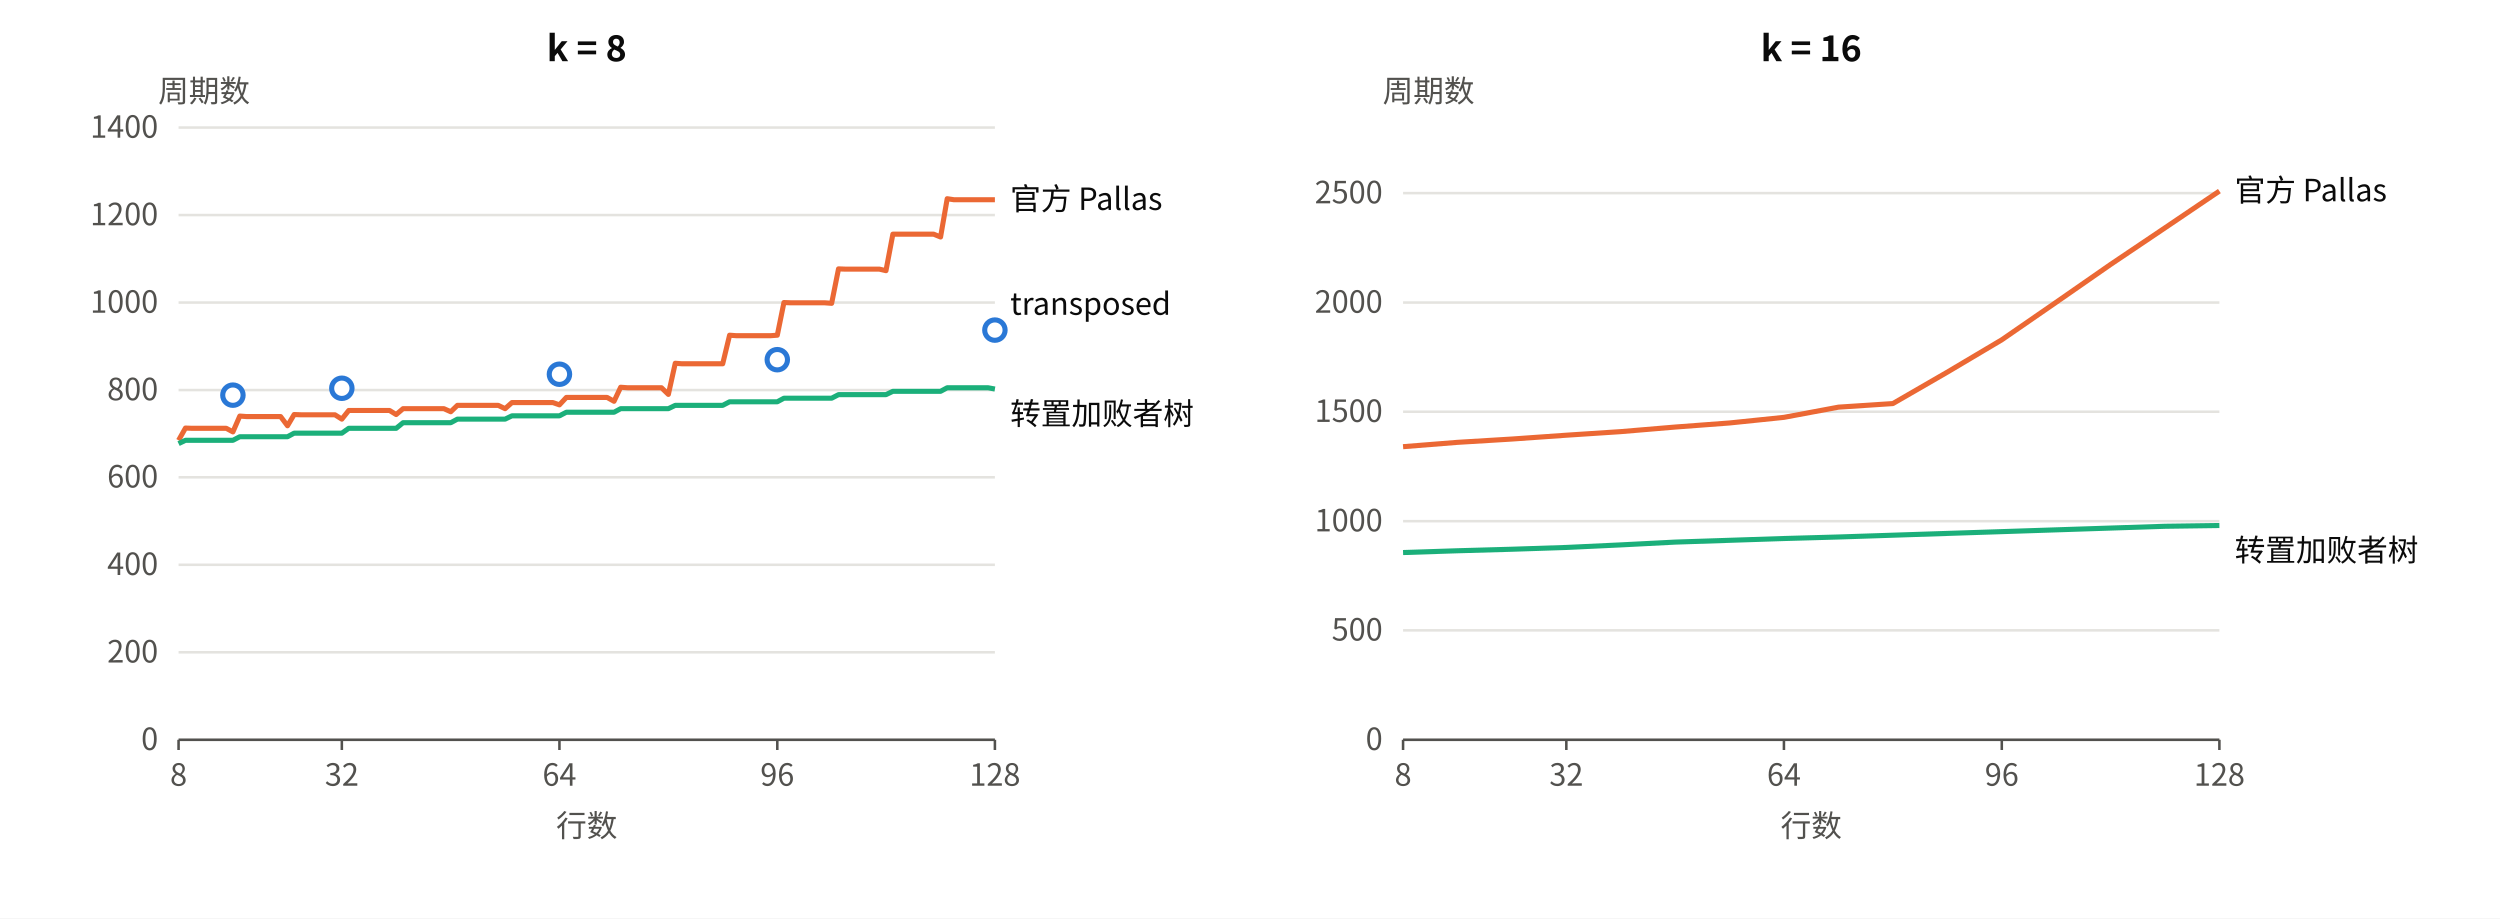
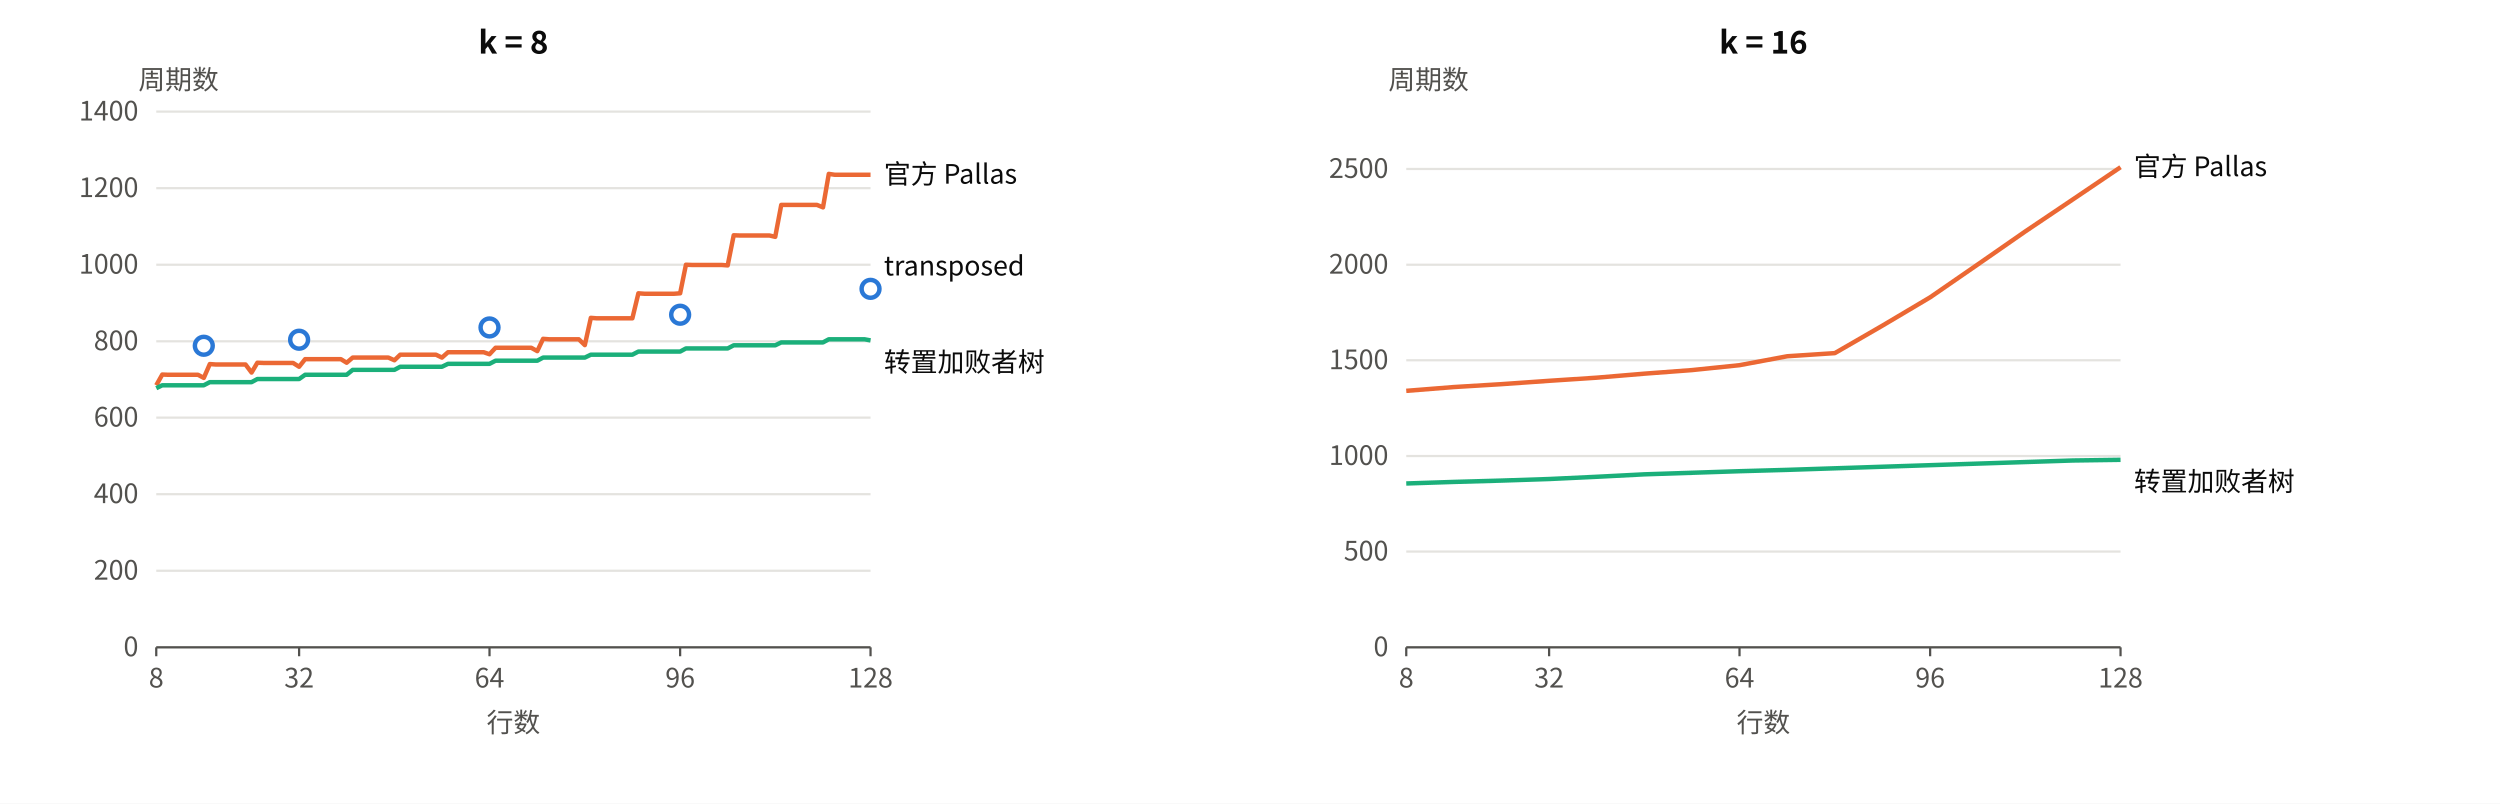
- <svg xmlns="http://www.w3.org/2000/svg" width="980" height="360" viewBox="0 0 980 360" font-family="'Noto Sans CJK SC', 'Source Han Sans SC', 'PingFang SC', 'Microsoft YaHei', sans-serif">
+ <svg xmlns="http://www.w3.org/2000/svg" width="1120" height="360" viewBox="0 0 1120 360" font-family="'Noto Sans CJK SC', 'Source Han Sans SC', 'PingFang SC', 'Microsoft YaHei', sans-serif">
  <defs>
    <marker id="arrow" viewBox="0 0 10 10" refX="9" refY="5" markerWidth="7" markerHeight="7" orient="auto-start-reverse">
      <path d="M0,0 L10,5 L0,10 z" fill="#52514e" />
    </marker>
  </defs>
-   <rect x="0" y="0" width="980" height="360" fill="#ffffff" />
+   <rect x="0" y="0" width="1120" height="360" fill="#ffffff" />
  <line x1="70.0" y1="290.0" x2="390.0" y2="290.0" stroke="#e4e3df" stroke-width="1" />
  <text x="62.0" y="294.0" font-size="12" text-anchor="end" fill="#52514e" font-weight="normal">0</text>
  <line x1="70.0" y1="255.7" x2="390.0" y2="255.7" stroke="#e4e3df" stroke-width="1" />
  <text x="62.0" y="259.7" font-size="12" text-anchor="end" fill="#52514e" font-weight="normal">200</text>
  <line x1="70.0" y1="221.4" x2="390.0" y2="221.4" stroke="#e4e3df" stroke-width="1" />
  <text x="62.0" y="225.4" font-size="12" text-anchor="end" fill="#52514e" font-weight="normal">400</text>
  <line x1="70.0" y1="187.1" x2="390.0" y2="187.1" stroke="#e4e3df" stroke-width="1" />
  <text x="62.0" y="191.1" font-size="12" text-anchor="end" fill="#52514e" font-weight="normal">600</text>
  <line x1="70.0" y1="152.9" x2="390.0" y2="152.9" stroke="#e4e3df" stroke-width="1" />
  <text x="62.0" y="156.9" font-size="12" text-anchor="end" fill="#52514e" font-weight="normal">800</text>
  <line x1="70.0" y1="118.6" x2="390.0" y2="118.6" stroke="#e4e3df" stroke-width="1" />
  <text x="62.0" y="122.6" font-size="12" text-anchor="end" fill="#52514e" font-weight="normal">1000</text>
  <line x1="70.0" y1="84.3" x2="390.0" y2="84.3" stroke="#e4e3df" stroke-width="1" />
  <text x="62.0" y="88.3" font-size="12" text-anchor="end" fill="#52514e" font-weight="normal">1200</text>
  <line x1="70.0" y1="50.0" x2="390.0" y2="50.0" stroke="#e4e3df" stroke-width="1" />
  <text x="62.0" y="54.0" font-size="12" text-anchor="end" fill="#52514e" font-weight="normal">1400</text>
  <line x1="70.0" y1="290.0" x2="70.0" y2="294.0" stroke="#52514e" stroke-width="1" />
  <text x="70.0" y="308.0" font-size="12" text-anchor="middle" fill="#52514e" font-weight="normal">8</text>
  <line x1="134.0" y1="290.0" x2="134.0" y2="294.0" stroke="#52514e" stroke-width="1" />
  <text x="134.0" y="308.0" font-size="12" text-anchor="middle" fill="#52514e" font-weight="normal">32</text>
  <line x1="219.3" y1="290.0" x2="219.3" y2="294.0" stroke="#52514e" stroke-width="1" />
  <text x="219.3" y="308.0" font-size="12" text-anchor="middle" fill="#52514e" font-weight="normal">64</text>
  <line x1="304.7" y1="290.0" x2="304.7" y2="294.0" stroke="#52514e" stroke-width="1" />
  <text x="304.7" y="308.0" font-size="12" text-anchor="middle" fill="#52514e" font-weight="normal">96</text>
  <line x1="390.0" y1="290.0" x2="390.0" y2="294.0" stroke="#52514e" stroke-width="1" />
  <text x="390.0" y="308.0" font-size="12" text-anchor="middle" fill="#52514e" font-weight="normal">128</text>
  <line x1="70.0" y1="290.0" x2="390.0" y2="290.0" stroke="#52514e" stroke-width="1" />
  <text x="62.0" y="40.0" font-size="12" text-anchor="start" fill="#52514e" font-weight="normal">周期数</text>
  <text x="230.0" y="328.0" font-size="12" text-anchor="middle" fill="#52514e" font-weight="normal">行数</text>
  <text x="230.0" y="24.0" font-size="14" text-anchor="middle" fill="#0b0b0b" font-weight="bold">k = 8</text>
  <path d="M70.0,172.6 L72.7,167.8 L75.3,167.9 L78.0,167.9 L80.7,167.9 L83.3,167.9 L86.0,167.9 L88.7,167.9 L91.3,169.3 L94.0,163.1 L96.7,163.3 L99.3,163.3 L102.0,163.3 L104.7,163.3 L107.3,163.3 L110.0,163.3 L112.7,166.9 L115.3,162.5 L118.0,162.6 L120.7,162.6 L123.3,162.6 L126.0,162.6 L128.7,162.6 L131.3,162.6 L134.0,164.3 L136.7,160.9 L139.3,160.9 L142.0,160.9 L144.7,160.9 L147.3,160.9 L150.0,160.9 L152.7,160.9 L155.3,162.5 L158.0,160.2 L160.7,160.2 L163.3,160.2 L166.0,160.2 L168.7,160.2 L171.3,160.2 L174.0,160.2 L176.7,161.4 L179.3,158.9 L182.0,158.9 L184.7,158.9 L187.3,158.9 L190.0,158.9 L192.7,158.9 L195.3,158.9 L198.0,160.2 L200.7,157.8 L203.3,157.8 L206.0,157.8 L208.7,157.8 L211.3,157.8 L214.0,157.8 L216.7,157.8 L219.3,158.7 L222.0,155.8 L224.7,155.8 L227.3,155.8 L230.0,155.8 L232.7,155.8 L235.3,155.8 L238.0,155.8 L240.7,157.3 L243.3,151.8 L246.0,152.0 L248.7,152.0 L251.3,152.0 L254.0,152.0 L256.7,152.0 L259.3,152.0 L262.0,154.6 L264.7,142.4 L267.3,142.6 L270.0,142.6 L272.7,142.6 L275.3,142.6 L278.0,142.6 L280.7,142.6 L283.3,142.6 L286.0,131.4 L288.7,131.6 L291.3,131.6 L294.0,131.6 L296.7,131.6 L299.3,131.6 L302.0,131.6 L304.7,131.4 L307.3,118.6 L310.0,118.7 L312.7,118.7 L315.3,118.7 L318.0,118.7 L320.7,118.7 L323.3,118.7 L326.0,118.9 L328.7,105.4 L331.3,105.5 L334.0,105.5 L336.7,105.5 L339.3,105.5 L342.0,105.5 L344.7,105.5 L347.3,106.1 L350.0,91.8 L352.7,91.8 L355.3,91.8 L358.0,91.8 L360.7,91.8 L363.3,91.8 L366.0,91.8 L368.7,92.9 L371.3,77.9 L374.0,78.3 L376.7,78.3 L379.3,78.3 L382.0,78.3 L384.7,78.3 L387.3,78.3 L390.0,78.3" fill="none" stroke="#eb6834" stroke-width="2" stroke-linejoin="round" />
  <path d="M70.0,173.9 L72.7,172.6 L75.3,172.6 L78.0,172.6 L80.7,172.6 L83.3,172.6 L86.0,172.6 L88.7,172.6 L91.3,172.6 L94.0,171.2 L96.7,171.2 L99.3,171.2 L102.0,171.2 L104.7,171.2 L107.3,171.2 L110.0,171.2 L112.7,171.2 L115.3,169.8 L118.0,169.8 L120.7,169.8 L123.3,169.8 L126.0,169.8 L128.7,169.8 L131.3,169.8 L134.0,169.8 L136.7,167.9 L139.3,167.9 L142.0,167.9 L144.7,167.9 L147.3,167.9 L150.0,167.9 L152.7,167.9 L155.3,167.9 L158.0,165.7 L160.7,165.7 L163.3,165.7 L166.0,165.7 L168.7,165.7 L171.3,165.7 L174.0,165.7 L176.7,165.7 L179.3,164.3 L182.0,164.3 L184.7,164.3 L187.3,164.3 L190.0,164.3 L192.7,164.3 L195.3,164.3 L198.0,164.3 L200.7,163.0 L203.3,163.0 L206.0,163.0 L208.7,163.0 L211.3,163.0 L214.0,163.0 L216.7,163.0 L219.3,163.0 L222.0,161.6 L224.7,161.6 L227.3,161.6 L230.0,161.6 L232.7,161.6 L235.3,161.6 L238.0,161.6 L240.7,161.6 L243.3,160.2 L246.0,160.2 L248.7,160.2 L251.3,160.2 L254.0,160.2 L256.7,160.2 L259.3,160.2 L262.0,160.2 L264.7,158.9 L267.3,158.9 L270.0,158.9 L272.7,158.9 L275.3,158.9 L278.0,158.9 L280.7,158.9 L283.3,158.9 L286.0,157.5 L288.7,157.5 L291.3,157.5 L294.0,157.5 L296.7,157.5 L299.3,157.5 L302.0,157.5 L304.7,157.5 L307.3,156.1 L310.0,156.1 L312.7,156.1 L315.3,156.1 L318.0,156.1 L320.7,156.1 L323.3,156.1 L326.0,156.1 L328.7,154.7 L331.3,154.7 L334.0,154.7 L336.7,154.7 L339.3,154.7 L342.0,154.7 L344.7,154.7 L347.3,154.7 L350.0,153.4 L352.7,153.4 L355.3,153.4 L358.0,153.4 L360.7,153.4 L363.3,153.4 L366.0,153.4 L368.7,153.4 L371.3,152.0 L374.0,152.0 L376.7,152.0 L379.3,152.0 L382.0,152.0 L384.7,152.0 L387.3,152.0 L390.0,152.5" fill="none" stroke="#1baf7a" stroke-width="2" stroke-linejoin="round" />
  <text x="396.0" y="82.3" font-size="12" text-anchor="start" fill="#0b0b0b" font-weight="normal">官方 Pallas</text>
  <text x="396.0" y="166.5" font-size="12" text-anchor="start" fill="#0b0b0b" font-weight="normal">转置加败者树</text>
  <circle cx="91.3" cy="154.9" r="4" fill="#ffffff" stroke="#2a78d6" stroke-width="2" />
  <circle cx="134.0" cy="152.2" r="4" fill="#ffffff" stroke="#2a78d6" stroke-width="2" />
  <circle cx="219.3" cy="146.7" r="4" fill="#ffffff" stroke="#2a78d6" stroke-width="2" />
  <circle cx="304.7" cy="141.0" r="4" fill="#ffffff" stroke="#2a78d6" stroke-width="2" />
  <circle cx="390.0" cy="129.4" r="4" fill="#ffffff" stroke="#2a78d6" stroke-width="2" />
  <text x="396.0" y="123.4" font-size="12" text-anchor="start" fill="#0b0b0b" font-weight="normal">transposed</text>
-   <line x1="550.0" y1="290.0" x2="870.0" y2="290.0" stroke="#e4e3df" stroke-width="1" />
-   <text x="542.0" y="294.0" font-size="12" text-anchor="end" fill="#52514e" font-weight="normal">0</text>
-   <line x1="550.0" y1="247.1" x2="870.0" y2="247.1" stroke="#e4e3df" stroke-width="1" />
-   <text x="542.0" y="251.1" font-size="12" text-anchor="end" fill="#52514e" font-weight="normal">500</text>
-   <line x1="550.0" y1="204.3" x2="870.0" y2="204.3" stroke="#e4e3df" stroke-width="1" />
-   <text x="542.0" y="208.3" font-size="12" text-anchor="end" fill="#52514e" font-weight="normal">1000</text>
-   <line x1="550.0" y1="161.4" x2="870.0" y2="161.4" stroke="#e4e3df" stroke-width="1" />
-   <text x="542.0" y="165.4" font-size="12" text-anchor="end" fill="#52514e" font-weight="normal">1500</text>
-   <line x1="550.0" y1="118.6" x2="870.0" y2="118.6" stroke="#e4e3df" stroke-width="1" />
-   <text x="542.0" y="122.6" font-size="12" text-anchor="end" fill="#52514e" font-weight="normal">2000</text>
-   <line x1="550.0" y1="75.7" x2="870.0" y2="75.7" stroke="#e4e3df" stroke-width="1" />
-   <text x="542.0" y="79.7" font-size="12" text-anchor="end" fill="#52514e" font-weight="normal">2500</text>
-   <line x1="550.0" y1="290.0" x2="550.0" y2="294.0" stroke="#52514e" stroke-width="1" />
-   <text x="550.0" y="308.0" font-size="12" text-anchor="middle" fill="#52514e" font-weight="normal">8</text>
-   <line x1="614.0" y1="290.0" x2="614.0" y2="294.0" stroke="#52514e" stroke-width="1" />
-   <text x="614.0" y="308.0" font-size="12" text-anchor="middle" fill="#52514e" font-weight="normal">32</text>
-   <line x1="699.3" y1="290.0" x2="699.3" y2="294.0" stroke="#52514e" stroke-width="1" />
-   <text x="699.3" y="308.0" font-size="12" text-anchor="middle" fill="#52514e" font-weight="normal">64</text>
-   <line x1="784.7" y1="290.0" x2="784.7" y2="294.0" stroke="#52514e" stroke-width="1" />
-   <text x="784.7" y="308.0" font-size="12" text-anchor="middle" fill="#52514e" font-weight="normal">96</text>
-   <line x1="870.0" y1="290.0" x2="870.0" y2="294.0" stroke="#52514e" stroke-width="1" />
-   <text x="870.0" y="308.0" font-size="12" text-anchor="middle" fill="#52514e" font-weight="normal">128</text>
-   <line x1="550.0" y1="290.0" x2="870.0" y2="290.0" stroke="#52514e" stroke-width="1" />
-   <text x="542.0" y="40.0" font-size="12" text-anchor="start" fill="#52514e" font-weight="normal">周期数</text>
-   <text x="710.0" y="328.0" font-size="12" text-anchor="middle" fill="#52514e" font-weight="normal">行数</text>
-   <text x="710.0" y="24.0" font-size="14" text-anchor="middle" fill="#0b0b0b" font-weight="bold">k = 16</text>
-   <path d="M550.0,175.1 L571.3,173.4 L592.7,172.1 L614.0,170.6 L635.3,169.2 L656.7,167.4 L678.0,165.8 L699.3,163.6 L720.7,159.6 L742.0,158.2 L763.3,145.9 L784.7,133.2 L806.0,118.5 L827.3,103.7 L848.7,89.3 L870.0,74.9" fill="none" stroke="#eb6834" stroke-width="2" stroke-linejoin="round" />
-   <path d="M550.0,216.6 L571.3,215.9 L592.7,215.3 L614.0,214.6 L635.3,213.6 L656.7,212.5 L678.0,211.8 L699.3,211.1 L720.7,210.5 L742.0,209.8 L763.3,209.1 L784.7,208.4 L806.0,207.7 L827.3,207.0 L848.7,206.3 L870.0,206.0" fill="none" stroke="#1baf7a" stroke-width="2" stroke-linejoin="round" />
-   <text x="876.0" y="78.9" font-size="12" text-anchor="start" fill="#0b0b0b" font-weight="normal">官方 Pallas</text>
-   <text x="876.0" y="220.0" font-size="12" text-anchor="start" fill="#0b0b0b" font-weight="normal">转置加败者树</text>
+   <line x1="630.0" y1="290.0" x2="950.0" y2="290.0" stroke="#e4e3df" stroke-width="1" />
+   <text x="622.0" y="294.0" font-size="12" text-anchor="end" fill="#52514e" font-weight="normal">0</text>
+   <line x1="630.0" y1="247.1" x2="950.0" y2="247.1" stroke="#e4e3df" stroke-width="1" />
+   <text x="622.0" y="251.1" font-size="12" text-anchor="end" fill="#52514e" font-weight="normal">500</text>
+   <line x1="630.0" y1="204.3" x2="950.0" y2="204.3" stroke="#e4e3df" stroke-width="1" />
+   <text x="622.0" y="208.3" font-size="12" text-anchor="end" fill="#52514e" font-weight="normal">1000</text>
+   <line x1="630.0" y1="161.4" x2="950.0" y2="161.4" stroke="#e4e3df" stroke-width="1" />
+   <text x="622.0" y="165.4" font-size="12" text-anchor="end" fill="#52514e" font-weight="normal">1500</text>
+   <line x1="630.0" y1="118.6" x2="950.0" y2="118.6" stroke="#e4e3df" stroke-width="1" />
+   <text x="622.0" y="122.6" font-size="12" text-anchor="end" fill="#52514e" font-weight="normal">2000</text>
+   <line x1="630.0" y1="75.7" x2="950.0" y2="75.7" stroke="#e4e3df" stroke-width="1" />
+   <text x="622.0" y="79.7" font-size="12" text-anchor="end" fill="#52514e" font-weight="normal">2500</text>
+   <line x1="630.0" y1="290.0" x2="630.0" y2="294.0" stroke="#52514e" stroke-width="1" />
+   <text x="630.0" y="308.0" font-size="12" text-anchor="middle" fill="#52514e" font-weight="normal">8</text>
+   <line x1="694.0" y1="290.0" x2="694.0" y2="294.0" stroke="#52514e" stroke-width="1" />
+   <text x="694.0" y="308.0" font-size="12" text-anchor="middle" fill="#52514e" font-weight="normal">32</text>
+   <line x1="779.3" y1="290.0" x2="779.3" y2="294.0" stroke="#52514e" stroke-width="1" />
+   <text x="779.3" y="308.0" font-size="12" text-anchor="middle" fill="#52514e" font-weight="normal">64</text>
+   <line x1="864.7" y1="290.0" x2="864.7" y2="294.0" stroke="#52514e" stroke-width="1" />
+   <text x="864.7" y="308.0" font-size="12" text-anchor="middle" fill="#52514e" font-weight="normal">96</text>
+   <line x1="950.0" y1="290.0" x2="950.0" y2="294.0" stroke="#52514e" stroke-width="1" />
+   <text x="950.0" y="308.0" font-size="12" text-anchor="middle" fill="#52514e" font-weight="normal">128</text>
+   <line x1="630.0" y1="290.0" x2="950.0" y2="290.0" stroke="#52514e" stroke-width="1" />
+   <text x="622.0" y="40.0" font-size="12" text-anchor="start" fill="#52514e" font-weight="normal">周期数</text>
+   <text x="790.0" y="328.0" font-size="12" text-anchor="middle" fill="#52514e" font-weight="normal">行数</text>
+   <text x="790.0" y="24.0" font-size="14" text-anchor="middle" fill="#0b0b0b" font-weight="bold">k = 16</text>
+   <path d="M630.0,175.1 L651.3,173.4 L672.7,172.1 L694.0,170.6 L715.3,169.2 L736.7,167.4 L758.0,165.8 L779.3,163.6 L800.7,159.6 L822.0,158.2 L843.3,145.9 L864.7,133.2 L886.0,118.5 L907.3,103.7 L928.7,89.3 L950.0,74.9" fill="none" stroke="#eb6834" stroke-width="2" stroke-linejoin="round" />
+   <path d="M630.0,216.6 L651.3,215.9 L672.7,215.3 L694.0,214.6 L715.3,213.6 L736.7,212.5 L758.0,211.8 L779.3,211.1 L800.7,210.5 L822.0,209.8 L843.3,209.1 L864.7,208.4 L886.0,207.7 L907.3,207.0 L928.7,206.3 L950.0,206.0" fill="none" stroke="#1baf7a" stroke-width="2" stroke-linejoin="round" />
+   <text x="956.0" y="78.9" font-size="12" text-anchor="start" fill="#0b0b0b" font-weight="normal">官方 Pallas</text>
+   <text x="956.0" y="220.0" font-size="12" text-anchor="start" fill="#0b0b0b" font-weight="normal">转置加败者树</text>
</svg>
